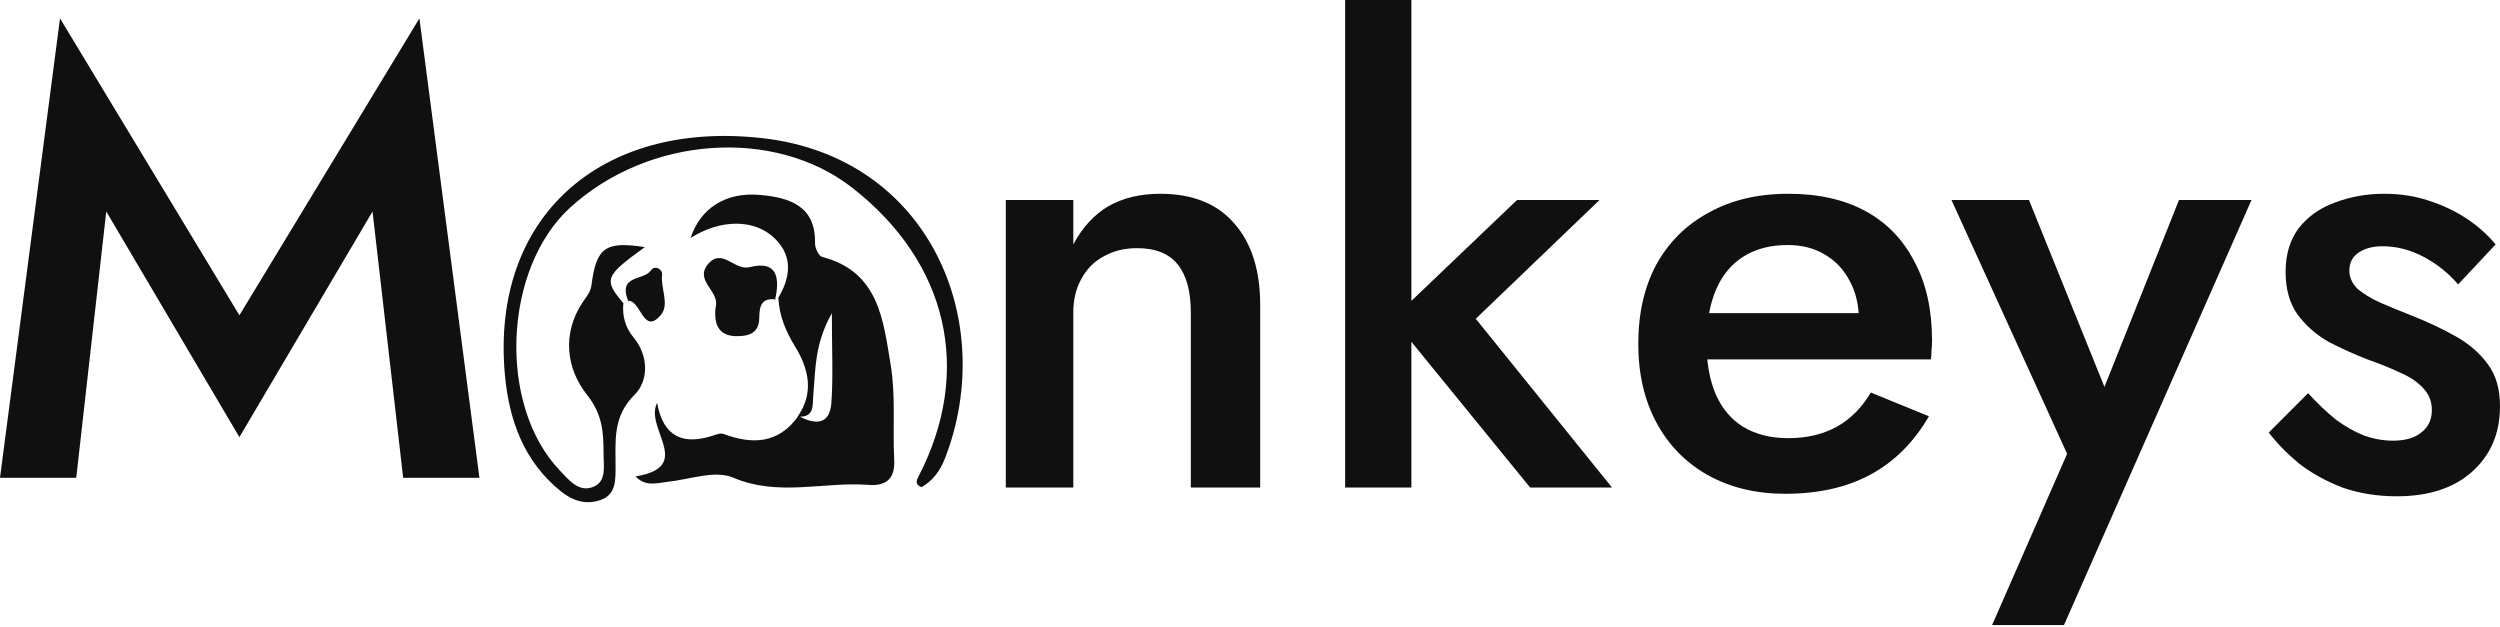
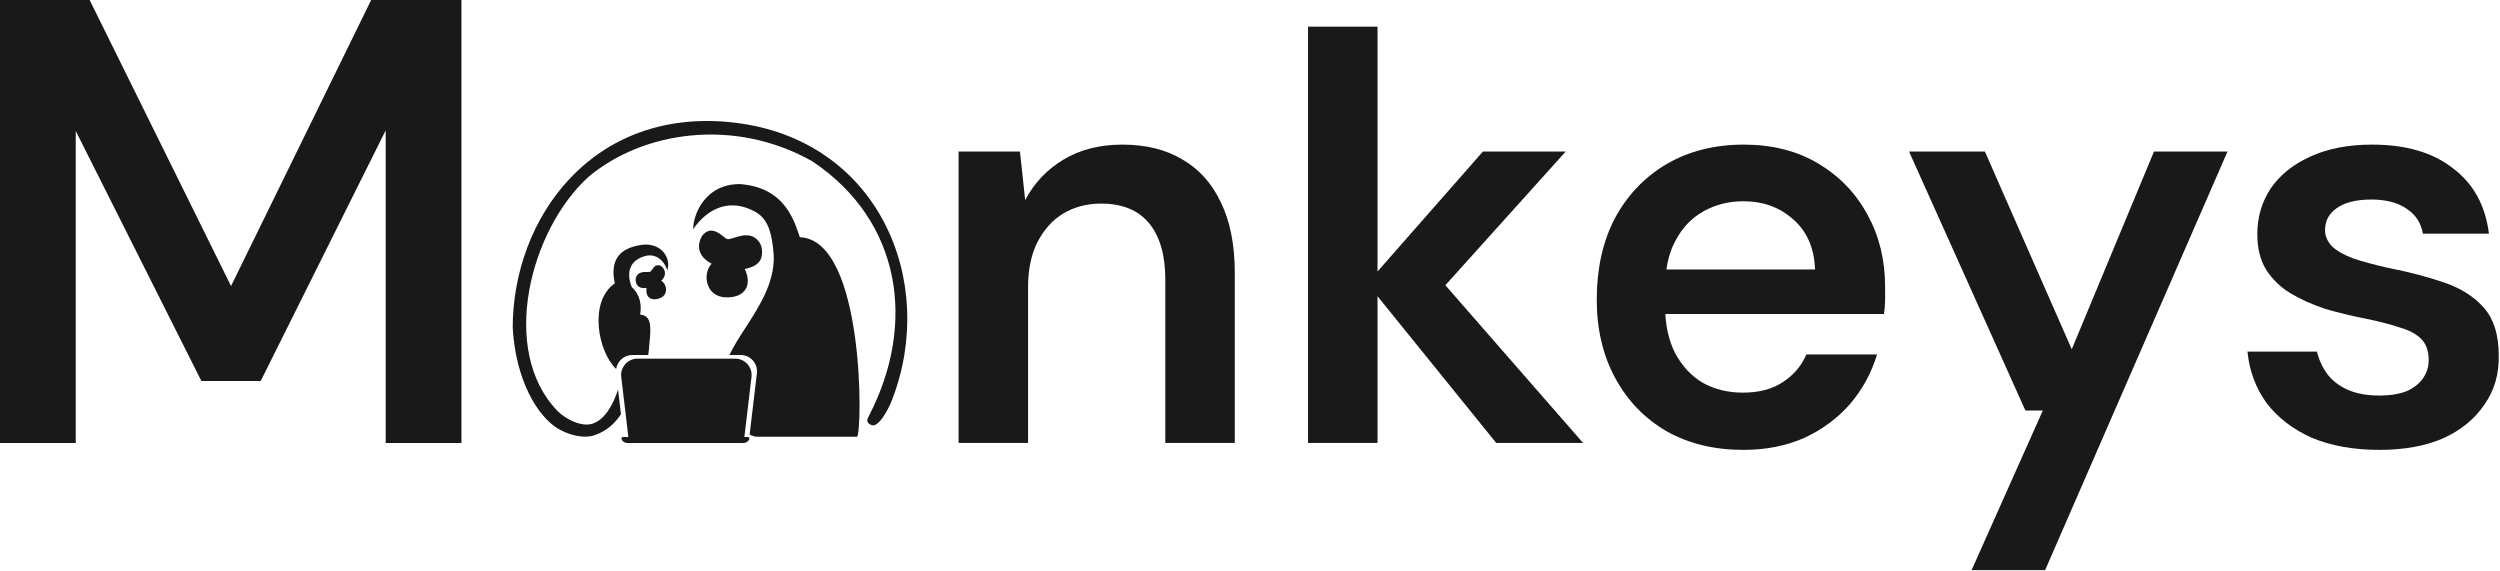
- <svg xmlns="http://www.w3.org/2000/svg" width="319" height="80" viewBox="0 0 319 80" fill="none">
-   <path d="M98.974 38.208C97.178 37.98 96.892 39.034 96.881 40.587C96.868 42.511 95.539 42.913 93.951 42.894C92.222 42.871 91.333 41.995 91.262 40.233C91.247 39.839 91.272 39.432 91.349 39.047C91.75 37.098 88.548 35.765 90.385 33.657C92.179 31.598 93.715 34.589 95.684 34.084C99.2 33.183 99.549 35.496 98.881 38.321C98.877 38.325 98.97 38.21 98.97 38.21L98.974 38.208Z" fill="#101010" />
-   <path d="M80.199 38.509C78.75 34.996 82.122 35.868 83.047 34.51C83.549 33.773 84.566 34.37 84.483 35.039C84.267 36.781 85.455 38.816 84.348 40.157C82.064 42.922 81.791 38.182 80.092 38.384C80.096 38.386 80.201 38.511 80.201 38.511L80.199 38.509Z" fill="#101010" />
-   <path d="M101.772 53.165C103.927 50.1 103.181 47.036 101.444 44.206C100.245 42.252 99.439 40.288 99.323 38.029L99.222 38.152C100.833 35.522 101.253 32.802 98.914 30.476C96.294 27.871 91.891 27.963 88.117 30.37C89.365 26.615 92.532 24.461 97.034 24.875C100.683 25.211 104.111 26.237 103.998 31.046C103.984 31.639 104.47 32.673 104.912 32.786C112.172 34.659 112.699 40.89 113.645 46.519C114.314 50.487 113.889 54.627 114.103 58.683C114.233 61.124 113.027 62.041 110.836 61.872C105.099 61.432 99.341 63.417 93.527 60.937C91.247 59.963 87.997 61.182 85.195 61.478C83.823 61.623 82.441 62.158 81.088 60.794C88.676 59.55 82.183 54.669 83.847 51.404C84.64 55.846 87.261 56.82 91.052 55.555C91.447 55.422 91.948 55.237 92.291 55.364C96.019 56.752 99.35 56.633 101.873 53.076C104.01 54.205 105.895 54.281 106.092 51.33C106.317 47.956 106.145 44.556 106.145 39.956C103.903 43.966 104.073 47.205 103.781 50.33C103.651 51.71 104.004 53.301 101.774 53.165H101.772Z" fill="#101010" />
-   <path d="M79.539 38.695C79.373 40.309 79.82 41.827 80.804 43.006C82.864 45.475 82.705 48.647 81.001 50.334C78.128 53.177 78.564 56.3 78.546 59.562C78.535 61.301 78.614 63.099 76.63 63.8C74.786 64.451 73.089 63.921 71.552 62.682C66.84 58.883 64.961 53.599 64.431 47.891C62.559 27.714 76.65 15.262 97.357 17.636C118.613 20.075 127.352 40.988 120.595 58.448C119.962 60.082 119.029 61.343 117.584 62.166C116.704 61.812 116.949 61.285 117.204 60.795C124.168 47.353 120.972 33.464 108.715 23.933C98.796 16.219 82.755 17.359 72.752 26.488C64.198 34.295 63.488 51.743 71.443 60.041C72.569 61.216 73.826 62.872 75.693 62.126C77.427 61.432 77.016 59.516 77.014 58.001C77.01 55.273 76.94 52.946 74.886 50.356C72.288 47.08 71.644 42.563 74.392 38.503C74.854 37.82 75.356 37.302 75.478 36.347C76.094 31.547 77.285 30.759 82.279 31.531C77.116 35.27 76.972 35.672 79.652 38.816L79.539 38.701V38.695Z" fill="#101010" />
-   <path d="M13.559 26.988L9.73 60.965H0L7.657 2.343L30.547 40.228L53.517 2.343L61.174 60.965H51.444L47.535 26.988L30.547 55.78L13.559 26.988Z" fill="#101010" />
-   <path d="M151.948 39.879C151.948 37.167 151.39 35.12 150.273 33.737C149.157 32.355 147.428 31.664 145.089 31.664C143.494 31.664 142.085 32.009 140.862 32.7C139.639 33.339 138.682 34.296 137.99 35.572C137.299 36.795 136.954 38.23 136.954 39.879V62.211H128.34V25.522H136.954V31.185C138.123 29.005 139.612 27.383 141.42 26.32C143.281 25.256 145.488 24.725 148.04 24.725C152.187 24.725 155.351 26.001 157.531 28.553C159.711 31.052 160.801 34.508 160.801 38.922V62.211H151.948V39.879Z" fill="#101010" />
-   <path d="M171.638 0H180.092V62.211H171.638V0ZM193.571 25.522H204.099L188.307 40.676L205.695 62.211H195.246L177.7 40.676L193.571 25.522Z" fill="#101010" />
-   <path d="M227.787 63.008C224.065 63.008 220.769 62.211 217.898 60.616C215.079 59.02 212.899 56.787 211.357 53.916C209.815 51.045 209.044 47.695 209.044 43.867C209.044 39.985 209.815 36.609 211.357 33.737C212.953 30.866 215.186 28.66 218.057 27.117C220.928 25.522 224.305 24.725 228.186 24.725C232.068 24.725 235.364 25.469 238.076 26.958C240.788 28.447 242.862 30.6 244.297 33.418C245.786 36.183 246.53 39.533 246.53 43.468C246.53 43.893 246.504 44.345 246.451 44.824C246.451 45.302 246.424 45.648 246.371 45.861H214.149V39.959H239.033L236.401 43.627C236.561 43.308 236.72 42.883 236.88 42.351C237.092 41.766 237.199 41.288 237.199 40.916C237.199 38.948 236.8 37.247 236.002 35.811C235.258 34.375 234.195 33.259 232.812 32.461C231.483 31.664 229.914 31.265 228.106 31.265C225.926 31.265 224.065 31.744 222.523 32.7C220.981 33.658 219.812 35.04 219.014 36.848C218.217 38.656 217.791 40.889 217.738 43.548C217.738 46.206 218.137 48.466 218.934 50.327C219.732 52.135 220.902 53.517 222.444 54.474C224.039 55.431 225.953 55.91 228.186 55.91C230.526 55.91 232.573 55.431 234.328 54.474C236.082 53.517 237.544 52.055 238.714 50.088L246.132 53.118C244.217 56.415 241.745 58.888 238.714 60.536C235.683 62.184 232.041 63.008 227.787 63.008Z" fill="#101010" />
-   <path d="M287.291 25.522L263.364 79.757H254.192L263.763 57.904L249.008 25.522H258.898L270.622 54.554L266.554 54.315L278.04 25.522H287.291Z" fill="#101010" />
-   <path d="M294.514 50.167C295.684 51.444 296.854 52.56 298.024 53.517C299.247 54.421 300.47 55.112 301.693 55.591C302.916 56.016 304.139 56.229 305.361 56.229C306.903 56.229 308.1 55.883 308.951 55.192C309.854 54.501 310.306 53.544 310.306 52.321C310.306 51.257 309.961 50.353 309.27 49.609C308.578 48.812 307.621 48.147 306.398 47.615C305.175 47.03 303.74 46.445 302.091 45.861C300.443 45.222 298.795 44.478 297.146 43.627C295.551 42.723 294.222 41.554 293.159 40.118C292.148 38.682 291.643 36.874 291.643 34.694C291.643 32.461 292.201 30.6 293.318 29.111C294.488 27.623 296.03 26.533 297.944 25.841C299.911 25.097 302.012 24.725 304.245 24.725C306.265 24.725 308.153 25.017 309.908 25.602C311.715 26.187 313.337 26.958 314.773 27.915C316.208 28.872 317.431 29.962 318.442 31.185L313.656 36.29C312.433 34.854 310.971 33.684 309.27 32.78C307.568 31.876 305.813 31.424 304.006 31.424C302.783 31.424 301.772 31.69 300.975 32.222C300.177 32.754 299.778 33.525 299.778 34.535C299.778 35.386 300.124 36.157 300.815 36.848C301.56 37.486 302.517 38.071 303.687 38.603C304.91 39.134 306.265 39.693 307.754 40.278C309.775 41.075 311.636 41.952 313.337 42.91C315.039 43.867 316.395 45.036 317.405 46.419C318.468 47.801 319 49.609 319 51.842C319 55.298 317.804 58.09 315.411 60.217C313.071 62.291 309.881 63.327 305.84 63.327C303.341 63.327 301.028 62.955 298.901 62.211C296.827 61.413 294.993 60.403 293.398 59.18C291.856 57.904 290.553 56.575 289.49 55.192L294.514 50.167Z" fill="#101010" />
+ <svg xmlns="http://www.w3.org/2000/svg" width="1219" height="278" viewBox="0 0 1219 278" fill="none">
+   <path fill-rule="evenodd" clip-rule="evenodd" d="M300.44 179.922C291.515 171.415 286.966 147.061 299.775 138.177C297.37 126.883 301.92 121.25 312.1 119.504C322.17 117.697 327.465 125.678 325.361 131.852C324.91 129.593 321.303 122.819 314.239 124.925C304.138 127.937 306.839 137.123 308.042 139.984C312.401 143.899 312.856 149.17 312.134 153.387C317.022 153.969 317.778 157.474 316.643 167.693C316.499 169.695 316.319 171.49 316.071 173.084H308.358C304.29 173.084 300.997 176.099 300.44 179.922ZM301.358 189.981C299.198 196.539 295.403 204.262 289.161 206.506C283.547 208.523 275.439 204.138 271.699 200.246C243.384 170.786 258.424 112.205 286.836 86.342C313.122 64.134 357.773 57.033 396.092 78.653C439.723 107.799 446.828 158.212 423.697 202.744C422.851 204.366 422.037 206.114 424.958 207.286C428.215 208.594 432.859 200.38 434.959 194.967C457.403 137.124 428.378 67.839 357.773 59.761C288.995 51.897 250 106.369 250 159.835C251.431 185.227 261.981 202.902 272.059 208.994C275.928 211.334 283.796 214.381 290.152 212.124C295.979 210.054 300.004 206.252 302.785 201.988L301.358 189.981ZM365.519 211.865C366.825 212.569 368.079 212.941 369.189 212.941H417.916C420.498 211.259 421.842 116.918 390.013 115.666C389.846 115.197 389.674 114.694 389.492 114.161L389.492 114.16C386.728 106.079 381.656 91.25 360.699 89.756C343.52 89.756 337.977 104.938 337.977 111.733C345.309 101.183 356.216 96.534 368.376 103.329C375.278 107.186 376.267 115.363 377.033 121.695L377.057 121.892C378.786 136.176 370.7 148.684 363.45 159.898C360.475 164.5 357.64 168.884 355.683 173.084H361.119C365.912 173.084 369.629 177.269 369.063 182.028L365.519 211.865ZM352.748 115.365C350.392 113.47 346.548 110.38 342.787 114.451C341.438 115.91 337.543 123.624 346.981 128.586C342.337 133.549 344.104 144.611 353.723 144.978C363.341 145.345 366.906 139.113 363.161 131.143C370.801 129.639 371.85 125.88 371.55 121.819C371.262 117.909 367.955 114.751 364.359 114.751C362.191 114.584 359.929 115.302 358.066 115.894C356.583 116.365 355.352 116.756 354.622 116.556C354.23 116.556 353.582 116.035 352.748 115.365ZM322.356 129.749C320.023 128.402 318.674 130.385 317.847 131.601C317.554 132.031 317.326 132.366 317.144 132.422C316.832 132.619 316.203 132.615 315.445 132.609H315.445H315.445C314.493 132.602 313.337 132.593 312.35 132.982C310.676 133.498 309.586 135.435 310.009 137.288C310.449 139.213 311.473 140.805 315.247 140.406C314.639 144.636 317.189 147.013 321.617 145.463C326.045 143.914 325.29 138.535 322.419 136.901C326.107 133.248 323.192 130.232 322.356 129.749Z" fill="#191919" />
+   <path fill-rule="evenodd" clip-rule="evenodd" d="M310.861 174.872C306.069 174.872 302.352 179.057 302.917 183.816L306.395 213.092H303.729C303.222 213.092 302.869 213.596 303.042 214.073C303.462 215.23 304.561 216 305.792 216H362.559C363.777 216 364.878 215.278 365.365 214.162C365.585 213.657 365.214 213.092 364.663 213.092H362.952L366.43 183.816C366.995 179.057 363.278 174.872 358.486 174.872H310.861Z" fill="#191919" />
+   <path d="M0 216V0H43.707L112.654 139.474L180.985 0H225V216H188.064V63.566L127.12 185.76H98.187L36.936 63.874V216H0Z" fill="#191919" />
+   <path d="M467.405 215.979V73.894H497.333L499.874 97.575C504.203 89.305 510.414 82.727 518.508 77.84C526.601 72.954 536.201 70.511 547.306 70.511C558.787 70.511 568.575 72.954 576.669 77.84C584.762 82.539 590.974 89.493 595.303 98.702C599.82 107.911 602.079 119.376 602.079 133.096V215.979H568.199V136.197C568.199 124.356 565.564 115.241 560.293 108.851C555.023 102.461 547.212 99.266 536.86 99.266C530.084 99.266 523.966 100.863 518.508 104.059C513.238 107.254 509.003 111.952 505.803 118.154C502.791 124.168 501.285 131.498 501.285 140.144V215.979H467.405Z" fill="#191919" />
+   <path d="M729.557 215.979L666.597 138.17L723.063 73.894H763.437L693.136 151.984V125.766L771.907 215.979H729.557ZM637.798 215.979V13H671.679V215.979H637.798Z" fill="#191919" />
+   <path d="M850.008 219.362C835.891 219.362 823.469 216.355 812.74 210.34C802.011 204.138 793.635 195.493 787.612 184.404C781.589 173.316 778.577 160.535 778.577 146.064C778.577 131.028 781.495 117.872 787.33 106.596C793.353 95.319 801.729 86.486 812.458 80.096C823.374 73.706 835.985 70.511 850.29 70.511C864.219 70.511 876.359 73.612 886.711 79.814C897.064 86.016 905.063 94.379 910.71 104.904C916.357 115.241 919.18 126.894 919.18 139.862C919.18 141.741 919.18 143.809 919.18 146.064C919.18 148.319 918.992 150.668 918.615 153.112H802.858V131.404H885.017C884.641 121.067 881.159 112.986 874.571 107.16C867.983 101.145 859.796 98.138 850.008 98.138C843.044 98.138 836.644 99.736 830.809 102.931C824.974 106.126 820.363 110.918 816.975 117.309C813.587 123.511 811.893 131.404 811.893 140.989V149.165C811.893 157.998 813.493 165.61 816.693 172C820.081 178.39 824.598 183.277 830.245 186.66C836.08 189.855 842.573 191.452 849.726 191.452C857.631 191.452 864.125 189.761 869.207 186.378C874.477 182.995 878.336 178.484 880.782 172.846H915.227C912.592 181.679 908.263 189.667 902.24 196.809C896.217 203.762 888.782 209.307 879.935 213.441C871.089 217.388 861.113 219.362 850.008 219.362Z" fill="#191919" />
+   <path d="M961.343 278L996.07 200.191H987.6L930.851 73.894H967.836L1010.19 170.309L1050.28 73.894H1086.13L997.199 278H961.343Z" fill="#191919" />
+   <path d="M1160.23 219.362C1147.62 219.362 1136.61 217.388 1127.2 213.441C1117.98 209.307 1110.64 203.668 1105.18 196.527C1099.91 189.197 1096.8 180.833 1095.86 171.436H1129.74C1130.68 175.383 1132.38 179.048 1134.82 182.431C1137.27 185.626 1140.56 188.163 1144.71 190.043C1149.03 191.922 1154.12 192.862 1159.95 192.862C1165.6 192.862 1170.21 192.11 1173.79 190.606C1177.36 188.915 1180 186.754 1181.69 184.122C1183.39 181.491 1184.23 178.672 1184.23 175.665C1184.23 171.154 1183.01 167.677 1180.56 165.234C1178.12 162.791 1174.54 160.911 1169.83 159.596C1165.32 158.092 1159.86 156.683 1153.46 155.367C1146.68 154.051 1140.09 152.454 1133.69 150.574C1127.48 148.507 1121.84 145.97 1116.75 142.963C1111.86 139.956 1107.91 136.103 1104.9 131.404C1102.07 126.706 1100.66 120.973 1100.66 114.207C1100.66 105.938 1102.83 98.514 1107.16 91.936C1111.67 85.358 1118.07 80.19 1126.35 76.431C1134.82 72.484 1144.89 70.511 1156.56 70.511C1173.13 70.511 1186.3 74.364 1196.09 82.069C1206.07 89.587 1211.9 100.206 1213.6 113.926H1181.41C1180.47 108.663 1177.83 104.622 1173.5 101.803C1169.17 98.796 1163.43 97.293 1156.28 97.293C1148.94 97.293 1143.29 98.702 1139.34 101.521C1135.58 104.152 1133.69 107.723 1133.69 112.234C1133.69 115.053 1134.82 117.684 1137.08 120.128C1139.53 122.383 1143.01 124.356 1147.53 126.048C1152.05 127.551 1157.6 129.055 1164.19 130.559C1174.73 132.626 1184.04 135.069 1192.14 137.888C1200.23 140.707 1206.63 144.842 1211.34 150.293C1216.04 155.743 1218.39 163.449 1218.39 173.41C1218.58 182.431 1216.23 190.418 1211.34 197.372C1206.63 204.326 1199.95 209.777 1191.29 213.723C1182.63 217.482 1172.28 219.362 1160.23 219.362Z" fill="#191919" />
</svg>
